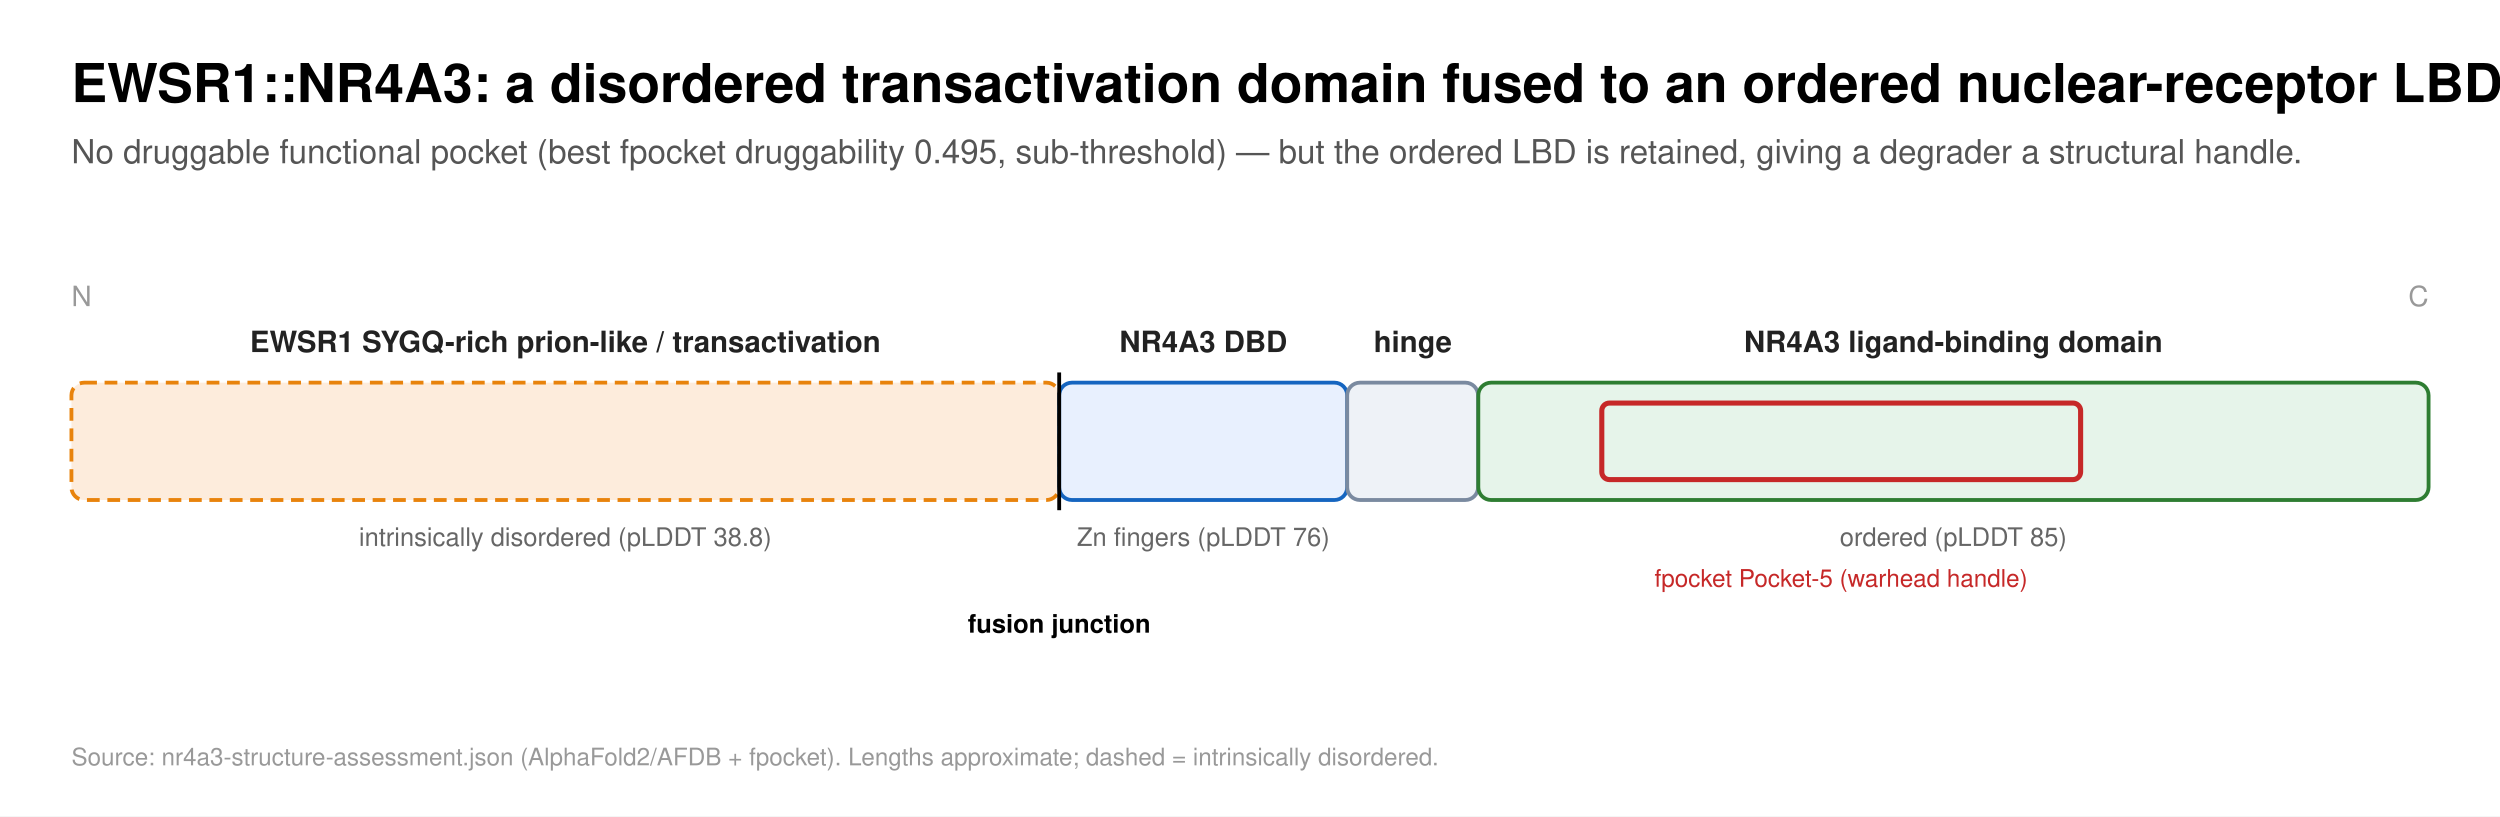
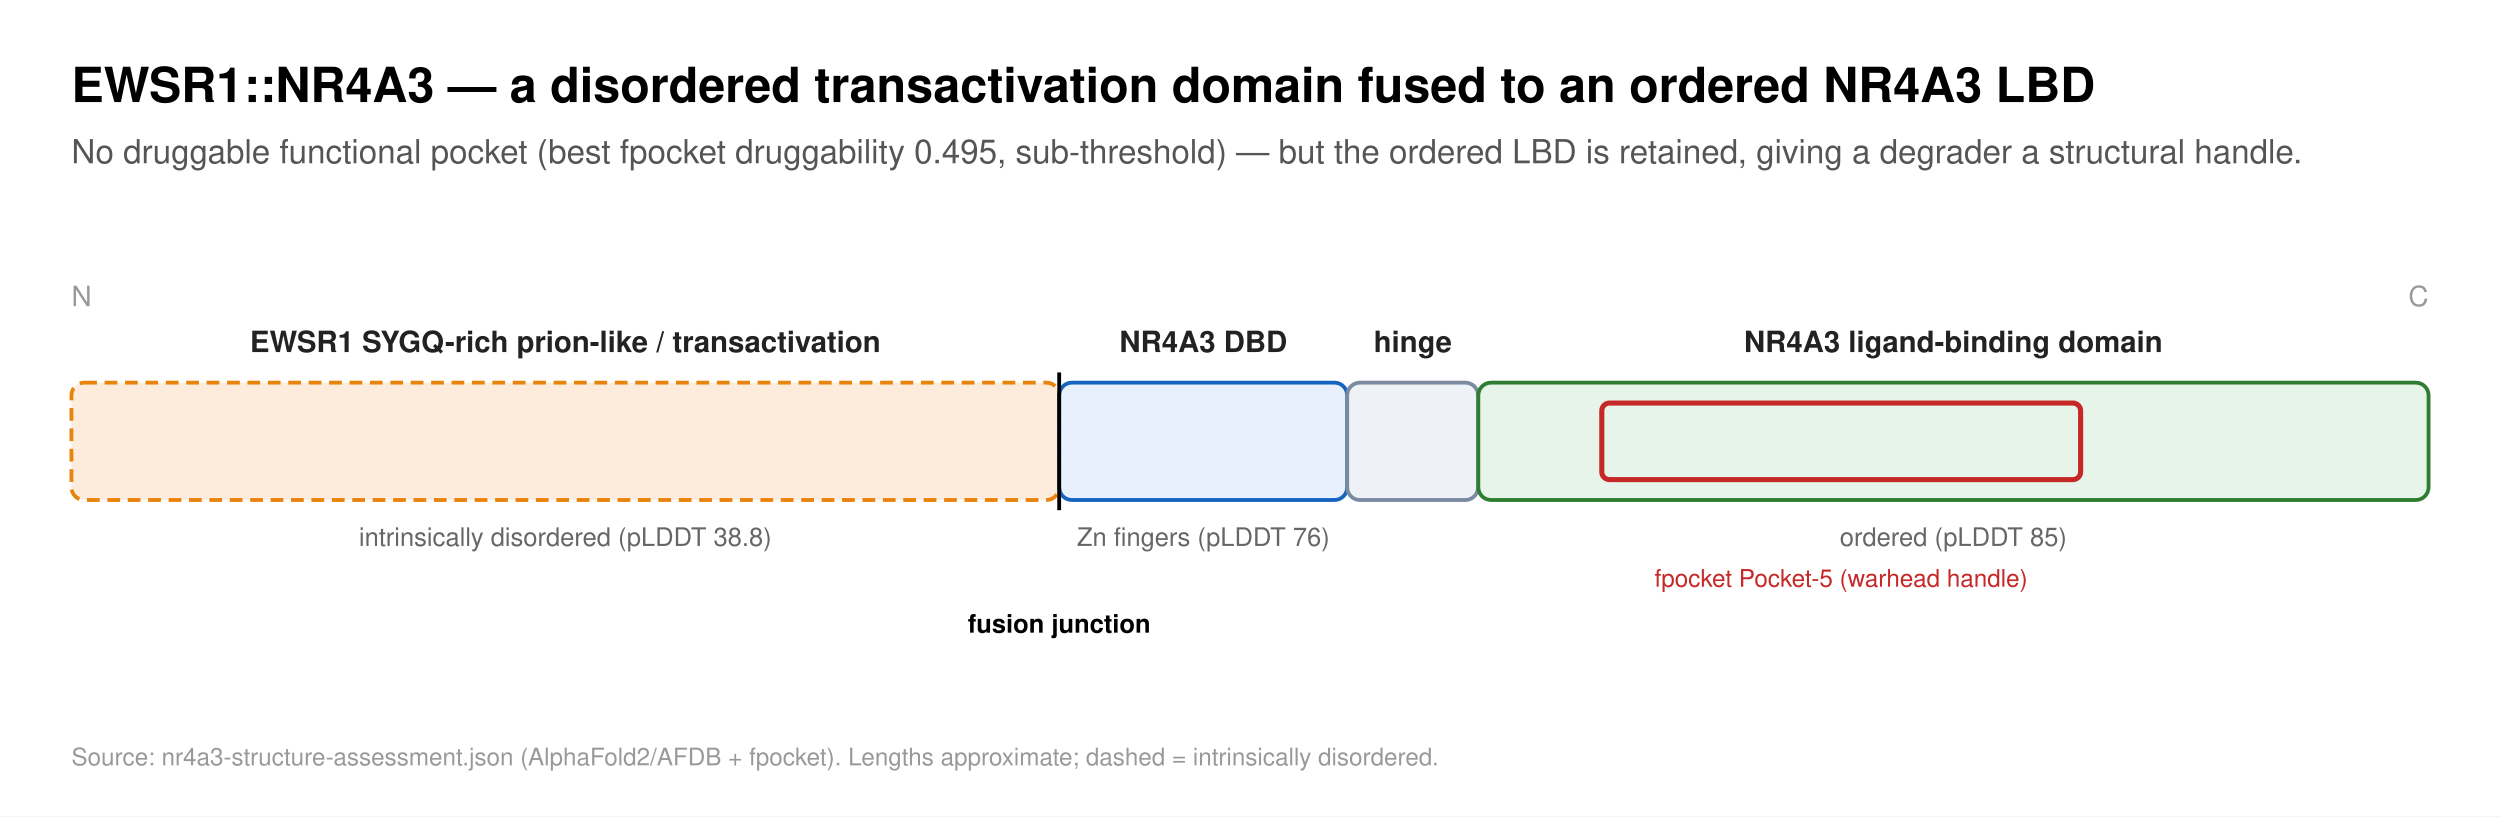
<svg xmlns="http://www.w3.org/2000/svg" width="980" height="320" font-family="Helvetica,Arial,sans-serif" viewBox="0 0 980 320">
  <rect width="980" height="320" fill="white" />
-   <text x="28" y="40" font-size="21" font-weight="700">EWSR1::NR4A3: a disordered transactivation domain fused to an ordered nuclear-receptor LBD</text>
+   <text x="28" y="40" font-size="19" font-weight="700">EWSR1::NR4A3 — a disordered transactivation domain fused to an ordered NR4A3 LBD</text>
  <text x="28" y="64" font-size="13" fill="#555">No druggable functional pocket (best fpocket druggability 0.495, sub-threshold) — but the ordered LBD is retained, giving a degrader a structural handle.</text>
  <rect x="28.0" y="150" width="387.2" height="46" rx="5" fill="#fdecdc" stroke="#e8830c" stroke-width="1.5" stroke-dasharray="5 3" />
  <text x="221.6" y="138" font-size="11.5" font-weight="700" fill="#222" text-anchor="middle">EWSR1 SYGQ-rich prion-like / transactivation</text>
  <text x="221.6" y="214" font-size="10" fill="#666" text-anchor="middle">intrinsically disordered (pLDDT 38.8)</text>
  <rect x="415.2" y="150" width="112.9" height="46" rx="5" fill="#e8f0fe" stroke="#1565c0" stroke-width="1.5" />
  <text x="471.7" y="138" font-size="11.5" font-weight="700" fill="#222" text-anchor="middle">NR4A3 DBD</text>
  <text x="471.7" y="214" font-size="10" fill="#666" text-anchor="middle">Zn fingers (pLDDT 76)</text>
  <rect x="528.1" y="150" width="51.3" height="46" rx="5" fill="#eef2f7" stroke="#7a8aa0" stroke-width="1.5" />
  <text x="553.8" y="138" font-size="11.5" font-weight="700" fill="#222" text-anchor="middle">hinge</text>
  <rect x="579.5" y="150" width="372.5" height="46" rx="5" fill="#e6f4ea" stroke="#2e7d32" stroke-width="1.5" />
  <text x="765.7" y="138" font-size="11.5" font-weight="700" fill="#222" text-anchor="middle">NR4A3 ligand-binding domain</text>
  <text x="765.7" y="214" font-size="10" fill="#666" text-anchor="middle">ordered (pLDDT 85)</text>
  <rect x="627.9" y="158" width="187.7" height="30" rx="3" fill="none" stroke="#c62828" stroke-width="2" />
  <text x="721.7" y="230" font-size="9.5" fill="#c62828" text-anchor="middle">fpocket Pocket-5 (warhead handle)</text>
  <line x1="415.2" y1="146" x2="415.2" y2="200" stroke="#000" stroke-width="1.5" />
  <text x="415.2" y="248" font-size="10" font-weight="700" text-anchor="middle">fusion junction</text>
  <text x="28" y="120" font-size="11" fill="#999">N</text>
  <text x="952" y="120" font-size="11" fill="#999" text-anchor="end">C</text>
  <text x="28" y="300" font-size="9.5" fill="#999">Source: nr4a3-structure-assessment.json (AlphaFold2/AFDB + fpocket). Lengths approximate; dashed = intrinsically disordered.</text>
</svg>
